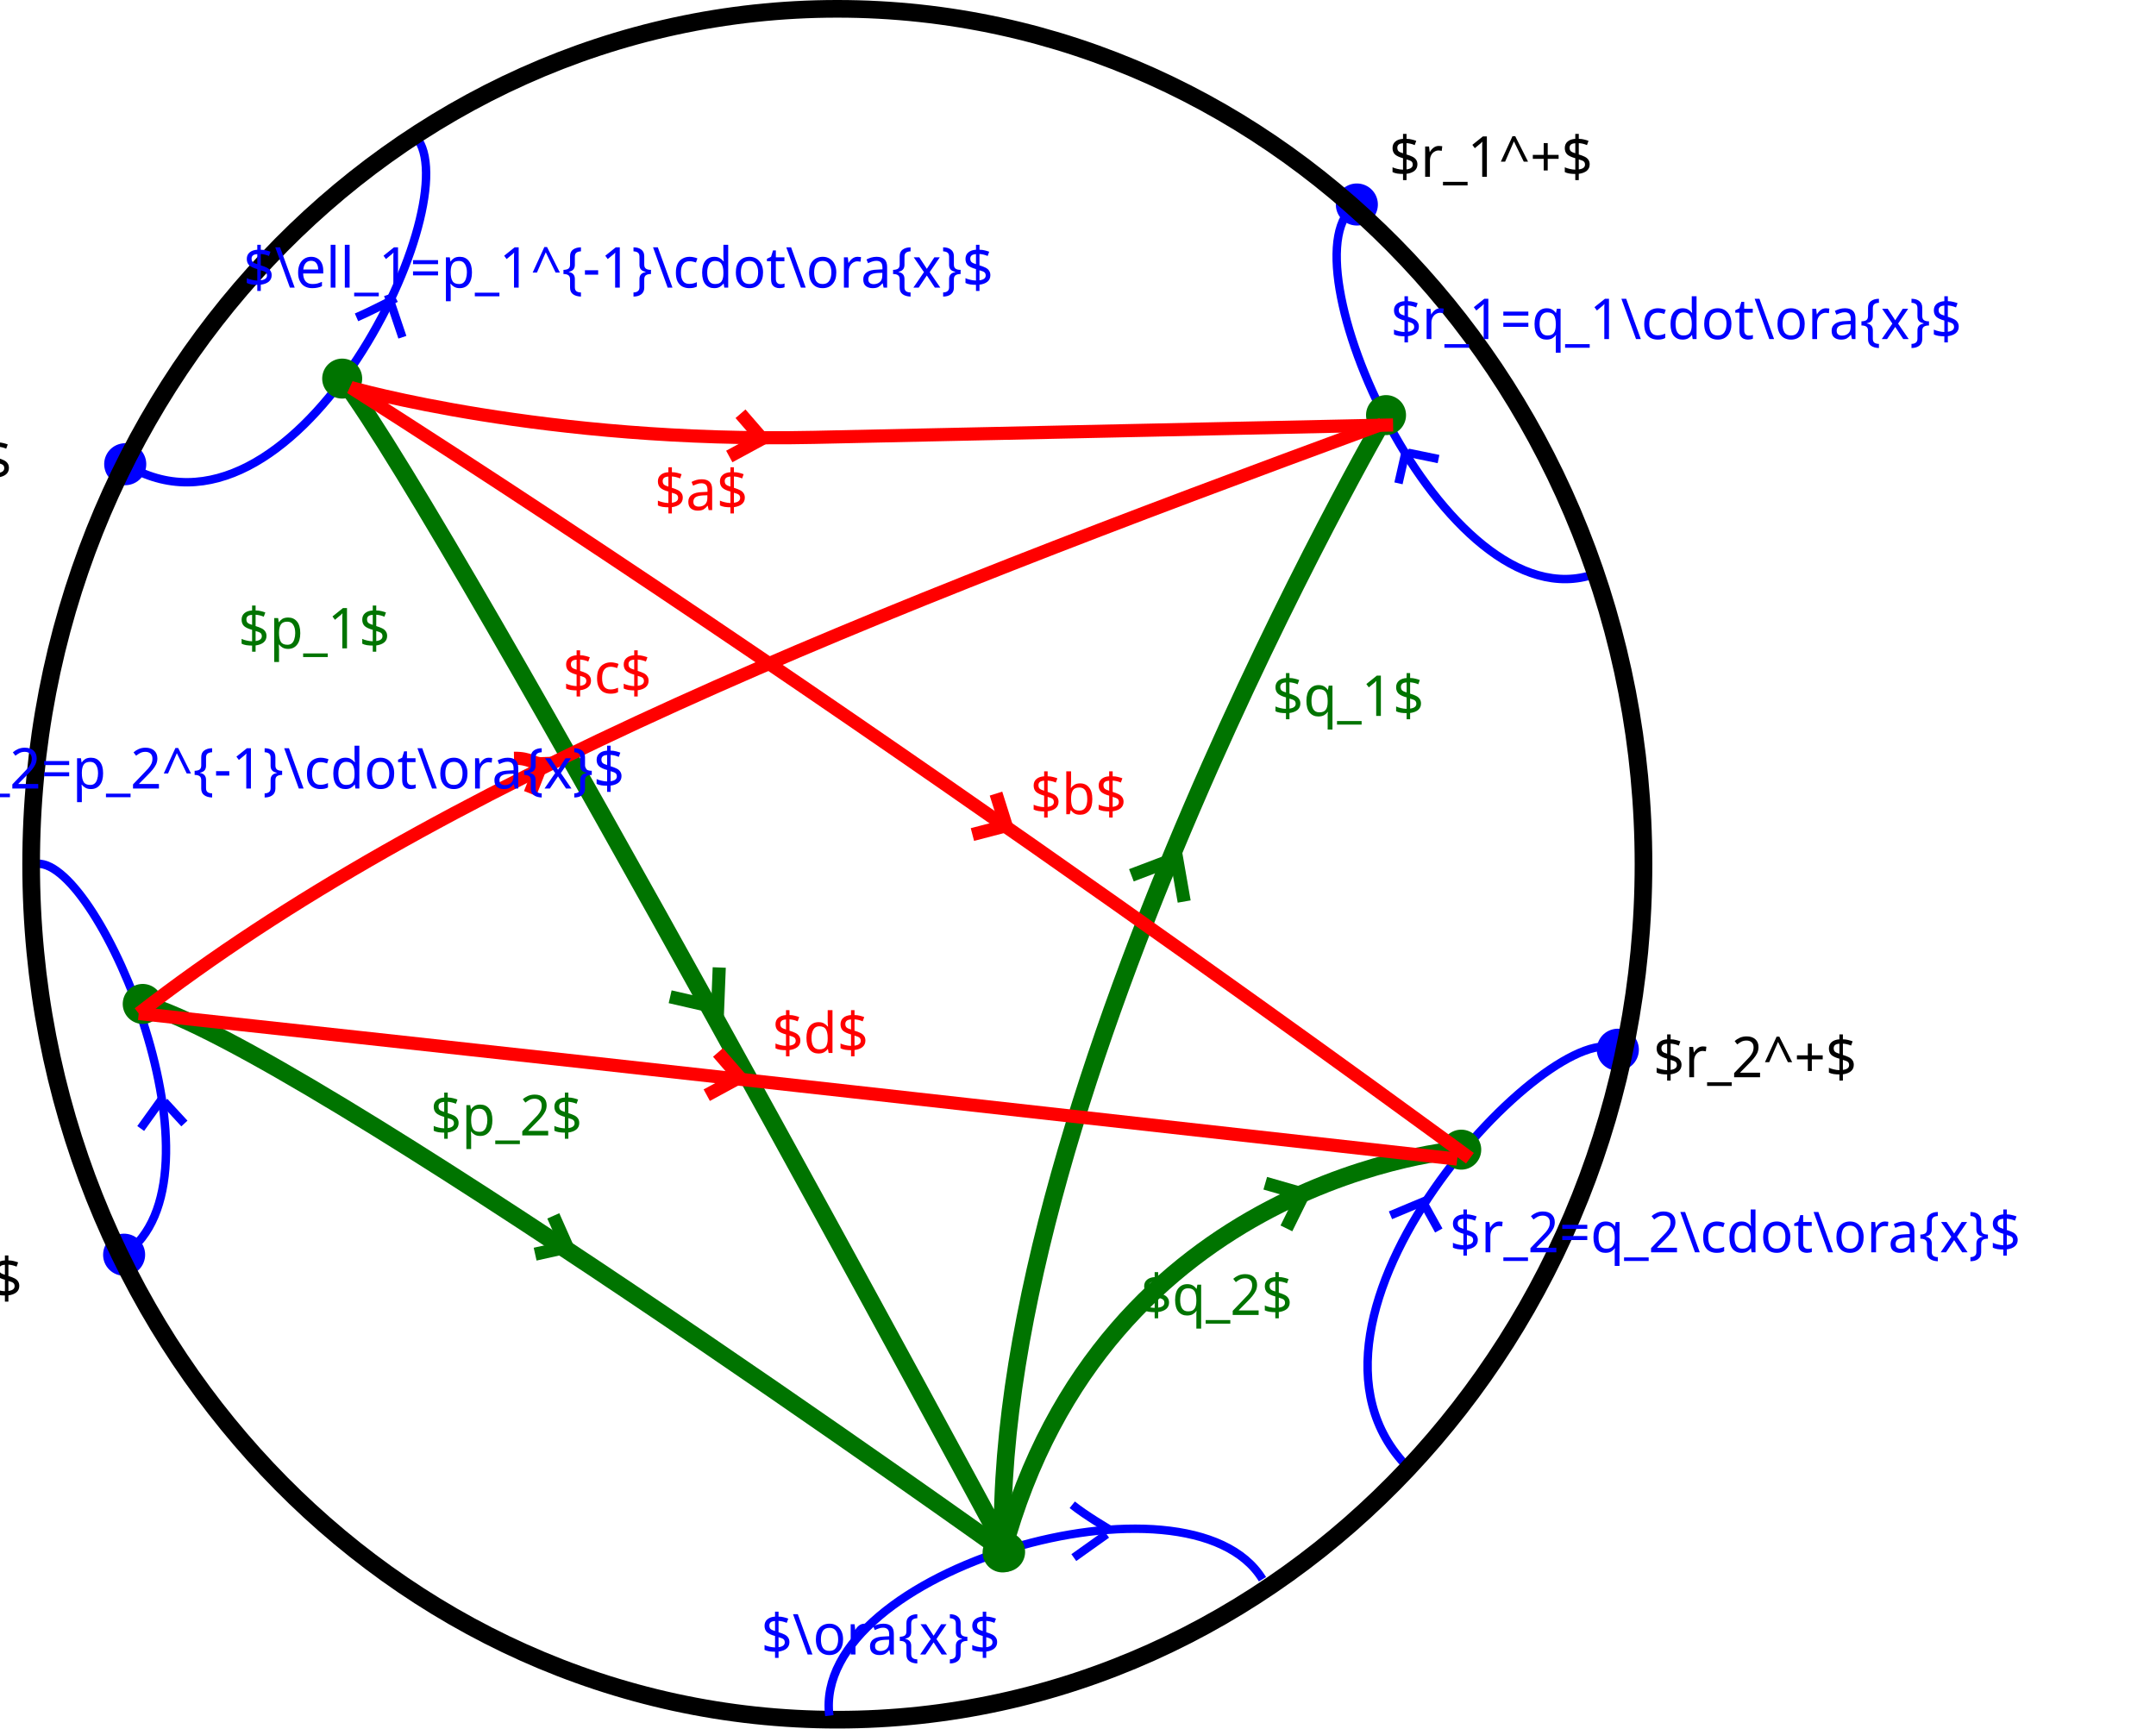
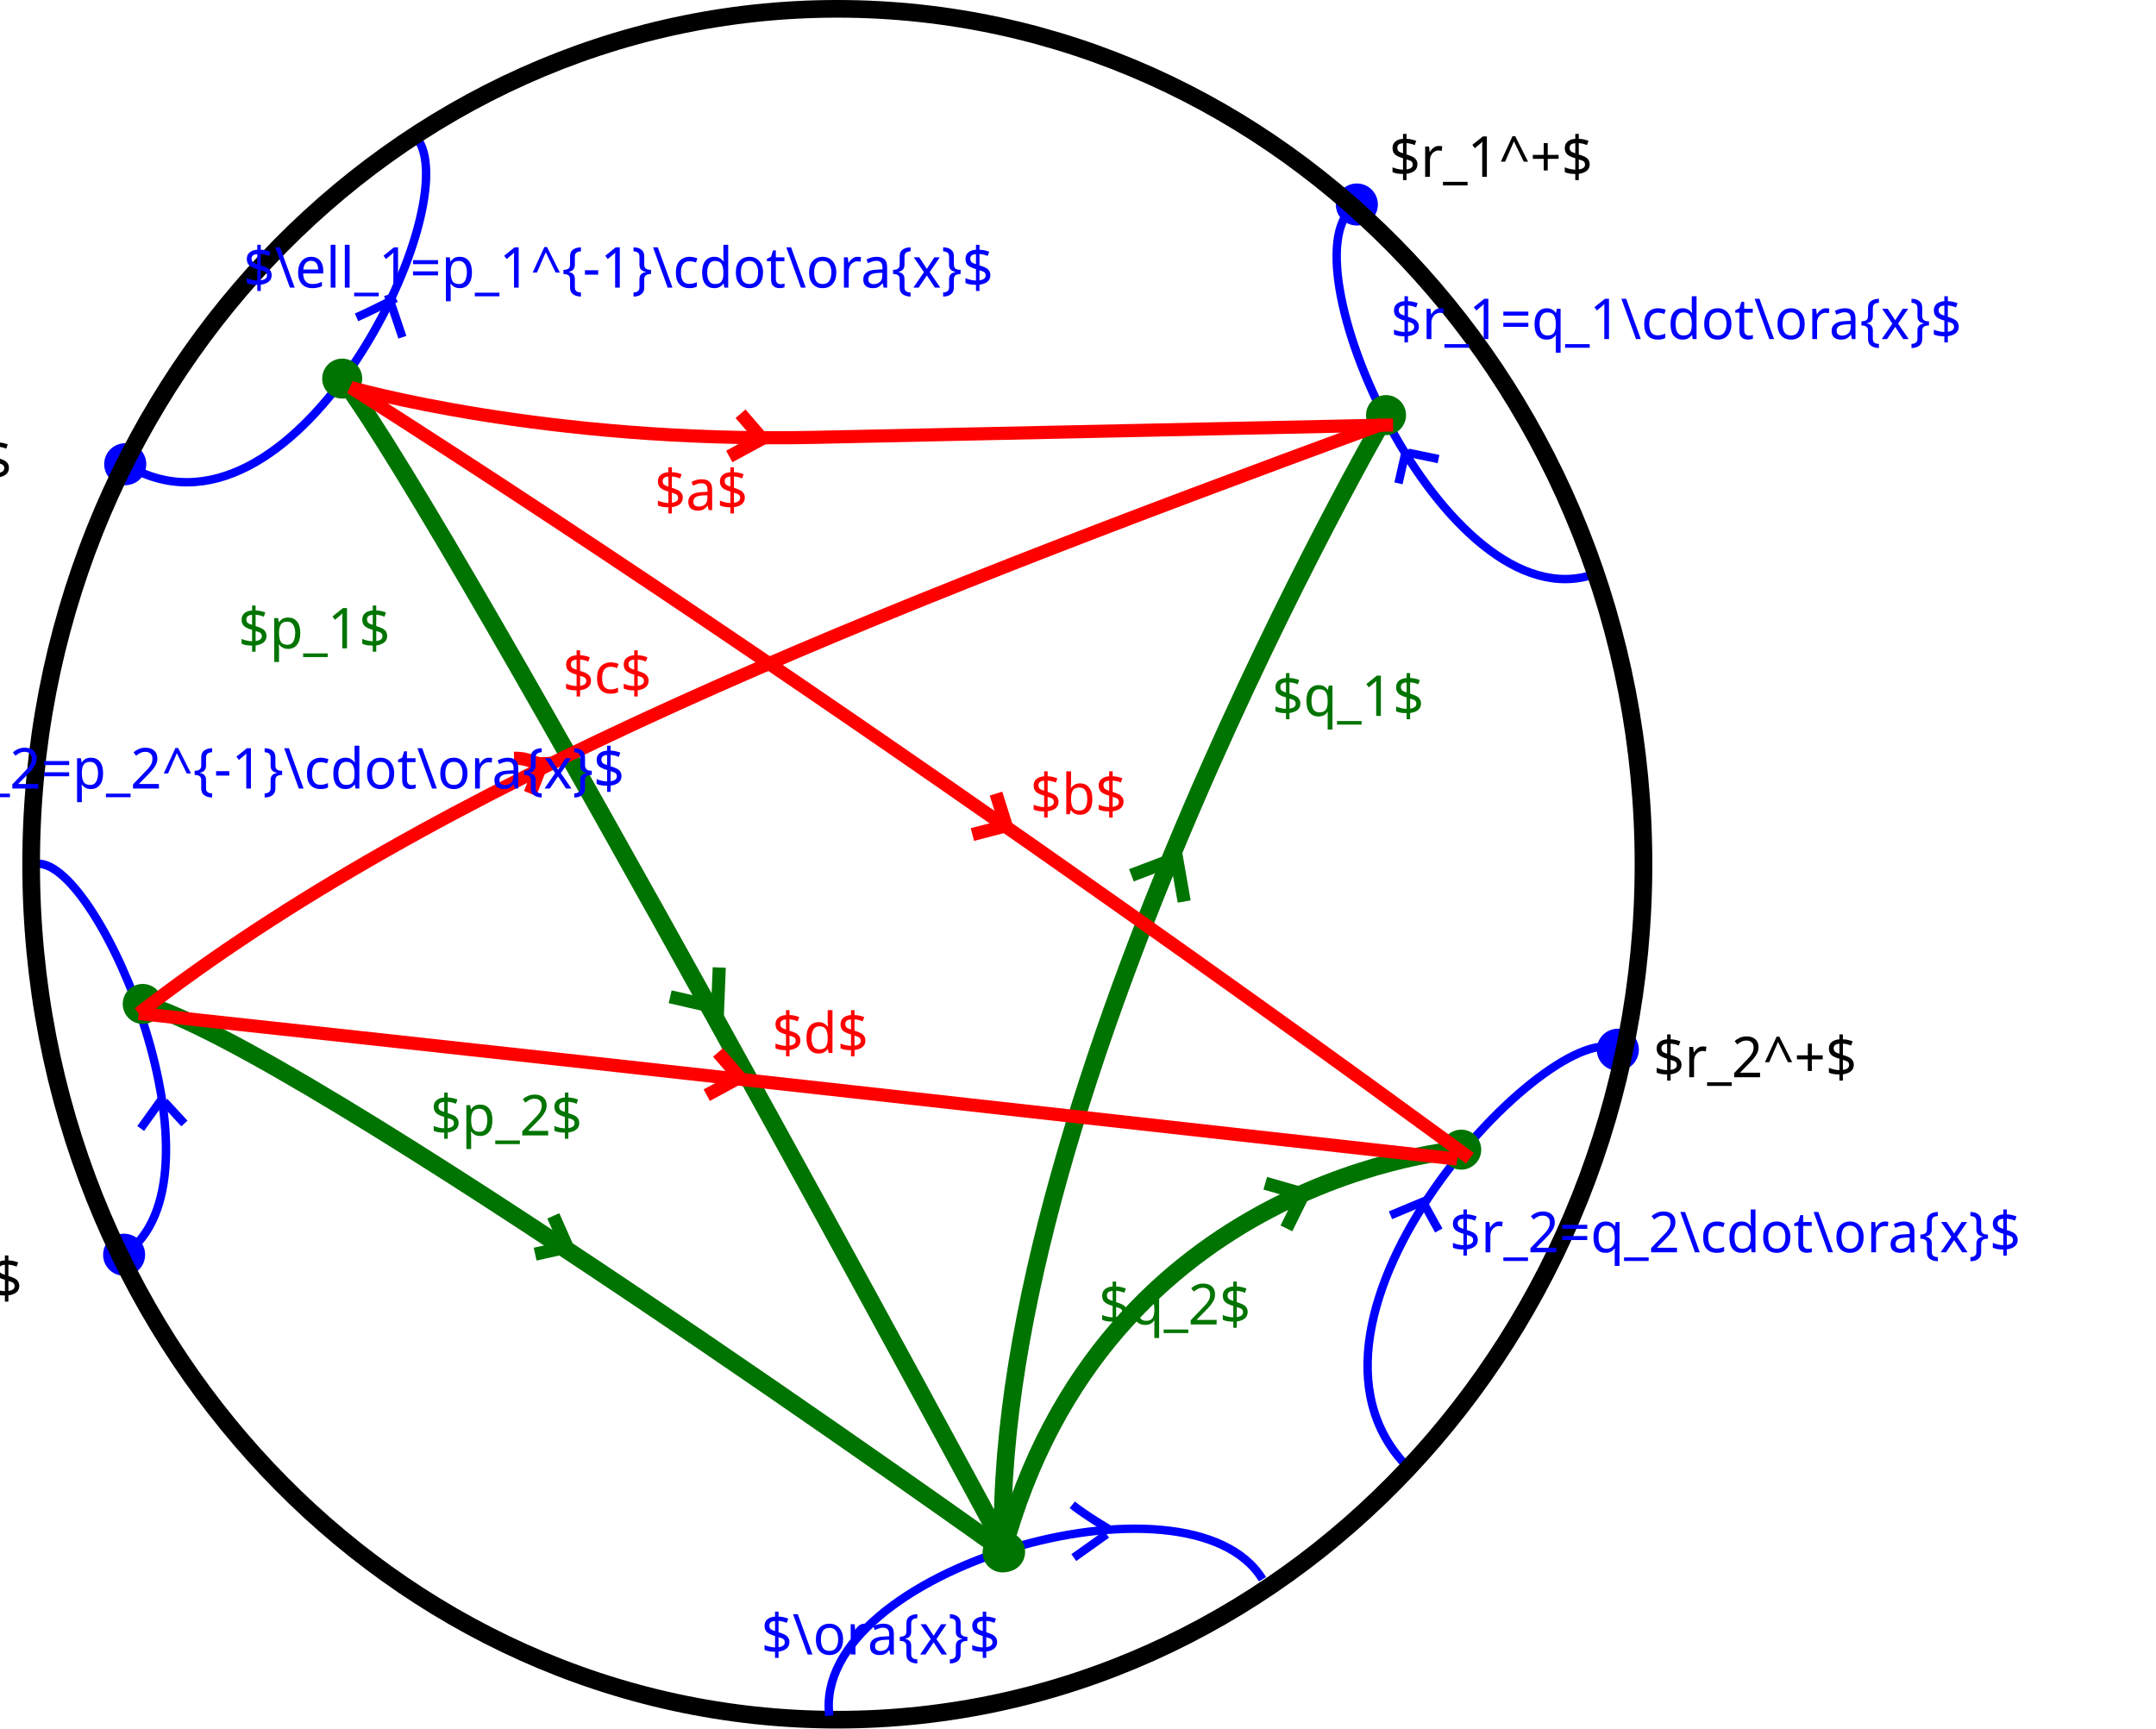
<svg xmlns="http://www.w3.org/2000/svg" width="256.137mm" height="205.363mm" viewBox="0 0 256.137 205.363" version="1.1" id="svg13623">
  <defs id="defs13617">
    <marker style="overflow:visible" id="marker3789" refX="0" refY="0" orient="auto">
      <path transform="matrix(0.2,0,0,0.2,1.48,0.2)" style="fill:#ff0037;fill-opacity:1;fill-rule:evenodd;stroke:#ff0037;stroke-width:1pt;stroke-opacity:1" d="m -2.5,-1 c 0,2.76 -2.24,5 -5,5 -2.76,0 -5,-2.24 -5,-5 0,-2.76 2.24,-5 5,-5 2.76,0 5,2.24 5,5 z" id="path3787" />
    </marker>
    <marker style="overflow:visible" id="marker3267" refX="0" refY="0" orient="auto">
      <path transform="matrix(0.2,0,0,0.2,1.48,0.2)" style="fill:#ff0037;fill-opacity:1;fill-rule:evenodd;stroke:#ff0037;stroke-width:1pt;stroke-opacity:1" d="m -2.5,-1 c 0,2.76 -2.24,5 -5,5 -2.76,0 -5,-2.24 -5,-5 0,-2.76 2.24,-5 5,-5 2.76,0 5,2.24 5,5 z" id="path3265" />
    </marker>
    <marker orient="auto" refY="0" refX="0" id="marker2658" style="overflow:visible">
      <path id="path2656" d="M 0,0 5,-5 -12.5,0 5,5 Z" style="fill:#0000ff;fill-opacity:1;fill-rule:evenodd;stroke:#0000ff;stroke-width:1pt;stroke-opacity:1" transform="matrix(-0.2,0,0,-0.2,-1.2,0)" />
    </marker>
    <marker orient="auto" refY="0" refX="0" id="marker1345" style="overflow:visible">
      <path id="path1097" d="M 0,0 5,-5 -12.5,0 5,5 Z" style="fill:#0000ff;fill-opacity:1;fill-rule:evenodd;stroke:#0000ff;stroke-width:1pt;stroke-opacity:1" transform="matrix(-0.2,0,0,-0.2,-1.2,0)" />
    </marker>
    <marker orient="auto" refY="0" refX="0" id="marker1325" style="overflow:visible">
      <path id="path1323" d="m -2.5,-1 c 0,2.76 -2.24,5 -5,5 -2.76,0 -5,-2.24 -5,-5 0,-2.76 2.24,-5 5,-5 2.76,0 5,2.24 5,5 z" style="fill:#007400;fill-opacity:1;fill-rule:evenodd;stroke:#007400;stroke-width:1pt;stroke-opacity:1" transform="matrix(0.2,0,0,0.2,1.48,0.2)" />
    </marker>
    <marker orient="auto" refY="0" refX="0" id="marker1321" style="overflow:visible">
      <path id="path1319" d="m -2.5,-1 c 0,2.76 -2.24,5 -5,5 -2.76,0 -5,-2.24 -5,-5 0,-2.76 2.24,-5 5,-5 2.76,0 5,2.24 5,5 z" style="fill:#007400;fill-opacity:1;fill-rule:evenodd;stroke:#007400;stroke-width:1pt;stroke-opacity:1" transform="matrix(0.2,0,0,0.2,1.48,0.2)" />
    </marker>
    <marker orient="auto" refY="0" refX="0" id="marker1315" style="overflow:visible">
      <path id="path1313" d="m -2.5,-1 c 0,2.76 -2.24,5 -5,5 -2.76,0 -5,-2.24 -5,-5 0,-2.76 2.24,-5 5,-5 2.76,0 5,2.24 5,5 z" style="fill:#007400;fill-opacity:1;fill-rule:evenodd;stroke:#007400;stroke-width:1pt;stroke-opacity:1" transform="matrix(0.2,0,0,0.2,1.48,0.2)" />
    </marker>
    <marker orient="auto" refY="0" refX="0" id="marker1311" style="overflow:visible">
      <path id="path1309" d="m -2.5,-1 c 0,2.76 -2.24,5 -5,5 -2.76,0 -5,-2.24 -5,-5 0,-2.76 2.24,-5 5,-5 2.76,0 5,2.24 5,5 z" style="fill:#007400;fill-opacity:1;fill-rule:evenodd;stroke:#007400;stroke-width:1pt;stroke-opacity:1" transform="matrix(0.2,0,0,0.2,1.48,0.2)" />
    </marker>
    <marker orient="auto" refY="0" refX="0" id="marker1307" style="overflow:visible">
      <path id="path1305" d="m -2.5,-1 c 0,2.76 -2.24,5 -5,5 -2.76,0 -5,-2.24 -5,-5 0,-2.76 2.24,-5 5,-5 2.76,0 5,2.24 5,5 z" style="fill:#007400;fill-opacity:1;fill-rule:evenodd;stroke:#007400;stroke-width:1pt;stroke-opacity:1" transform="matrix(0.2,0,0,0.2,1.48,0.2)" />
    </marker>
    <marker orient="auto" refY="0" refX="0" id="DotS" style="overflow:visible">
      <path id="path1074" d="m -2.5,-1 c 0,2.76 -2.24,5 -5,5 -2.76,0 -5,-2.24 -5,-5 0,-2.76 2.24,-5 5,-5 2.76,0 5,2.24 5,5 z" style="fill:#007400;fill-opacity:1;fill-rule:evenodd;stroke:#007400;stroke-width:1pt;stroke-opacity:1" transform="matrix(0.2,0,0,0.2,1.48,0.2)" />
    </marker>
    <marker orient="auto" refY="0" refX="0" id="marker1297" style="overflow:visible">
      <path id="path1295" d="M 0,0 5,-5 -12.5,0 5,5 Z" style="fill:#000000;fill-opacity:1;fill-rule:evenodd;stroke:#000000;stroke-width:1pt;stroke-opacity:1" transform="matrix(-0.2,0,0,-0.2,-1.2,0)" />
    </marker>
    <marker orient="auto" refY="0" refX="0" id="marker1270" style="overflow:visible">
      <path id="path1022" d="M 0,0 5,-5 -12.5,0 5,5 Z" style="fill:#000000;fill-opacity:1;fill-rule:evenodd;stroke:#000000;stroke-width:1pt;stroke-opacity:1" transform="matrix(-0.2,0,0,-0.2,-1.2,0)" />
    </marker>
    <marker style="overflow:visible" id="marker19486" refX="0" refY="0" orient="auto">
      <path transform="matrix(-0.2,0,0,-0.2,-1.2,0)" style="fill:#000000;fill-opacity:1;fill-rule:evenodd;stroke:#000000;stroke-width:1pt;stroke-opacity:1" d="M 0,0 5,-5 -12.5,0 5,5 Z" id="path19484" />
    </marker>
    <marker orient="auto" refY="0" refX="0" id="Arrow1Send" style="overflow:visible">
      <path id="path842" d="M 0,0 5,-5 -12.5,0 5,5 Z" style="fill:#000000;fill-opacity:1;fill-rule:evenodd;stroke:#000000;stroke-width:1pt;stroke-opacity:1" transform="matrix(-0.2,0,0,-0.2,-1.2,0)" />
    </marker>
    <marker orient="auto" refY="0" refX="0" id="marker9642" style="overflow:visible">
      <path id="path9640" d="m -2.5,-1 c 0,2.76 -2.24,5 -5,5 -2.76,0 -5,-2.24 -5,-5 0,-2.76 2.24,-5 5,-5 2.76,0 5,2.24 5,5 z" style="fill:#000000;fill-opacity:1;fill-rule:evenodd;stroke:#000000;stroke-width:1pt;stroke-opacity:1" transform="matrix(0.2,0,0,0.2,1.48,0.2)" />
    </marker>
    <marker orient="auto" refY="0" refX="0" id="marker13570" style="overflow:visible">
      <path id="path13568" d="m -2.5,-1 c 0,2.76 -2.24,5 -5,5 -2.76,0 -5,-2.24 -5,-5 0,-2.76 2.24,-5 5,-5 2.76,0 5,2.24 5,5 z" style="fill:#000000;fill-opacity:1;fill-rule:evenodd;stroke:#000000;stroke-width:1pt;stroke-opacity:1" transform="matrix(0.2,0,0,0.2,1.48,0.2)" />
    </marker>
    <marker orient="auto" refY="0" refX="0" id="marker1270-1" style="overflow:visible">
      <path id="path1022-5" d="M 0,0 5,-5 -12.5,0 5,5 Z" style="fill:#000000;fill-opacity:1;fill-rule:evenodd;stroke:#000000;stroke-width:1pt;stroke-opacity:1" transform="matrix(-0.2,0,0,-0.2,-1.2,0)" />
    </marker>
    <marker orient="auto" refY="0" refX="0" id="marker1345-3" style="overflow:visible">
      <path id="path1097-7" d="M 0,0 5,-5 -12.5,0 5,5 Z" style="fill:#0000ff;fill-opacity:1;fill-rule:evenodd;stroke:#0000ff;stroke-width:1pt;stroke-opacity:1" transform="matrix(-0.2,0,0,-0.2,-1.2,0)" />
    </marker>
    <marker orient="auto" refY="0" refX="0" id="marker2658-0" style="overflow:visible">
      <path id="path2656-3" d="M 0,0 5,-5 -12.5,0 5,5 Z" style="fill:#0000ff;fill-opacity:1;fill-rule:evenodd;stroke:#0000ff;stroke-width:1pt;stroke-opacity:1" transform="matrix(-0.2,0,0,-0.2,-1.2,0)" />
    </marker>
    <marker style="overflow:visible" id="marker1" refX="0" refY="0" orient="auto" markerWidth="1" markerHeight="1" viewBox="0 0 1 1" preserveAspectRatio="xMidYMid">
      <path transform="scale(0.5)" style="fill:context-stroke;fill-rule:evenodd;stroke:none" d="M 5,0 C 5,2.76 2.76,5 0,5 -2.76,5 -5,2.76 -5,0 c 0,-2.76 2.3,-5 5,-5 2.76,0 5,2.24 5,5 z" id="path1" />
    </marker>
    <marker style="overflow:visible" id="Dot" refX="0" refY="0" orient="auto" markerWidth="1" markerHeight="1" viewBox="0 0 1 1" preserveAspectRatio="xMidYMid">
      <path transform="scale(0.5)" style="fill:context-stroke;fill-rule:evenodd;stroke:none" d="M 5,0 C 5,2.76 2.76,5 0,5 -2.76,5 -5,2.76 -5,0 c 0,-2.76 2.3,-5 5,-5 2.76,0 5,2.24 5,5 z" id="path17" />
    </marker>
    <marker style="overflow:visible" id="marker2" refX="0" refY="0" orient="auto" markerWidth="1" markerHeight="1" viewBox="0 0 1 1" preserveAspectRatio="xMidYMid">
      <path transform="scale(0.5)" style="fill:context-stroke;fill-rule:evenodd;stroke:none" d="M 5,0 C 5,2.76 2.76,5 0,5 -2.76,5 -5,2.76 -5,0 c 0,-2.76 2.3,-5 5,-5 2.76,0 5,2.24 5,5 z" id="path2" />
    </marker>
    <marker style="overflow:visible" id="marker3" refX="0" refY="0" orient="auto" markerWidth="1" markerHeight="1" viewBox="0 0 1 1" preserveAspectRatio="xMidYMid">
      <path transform="scale(0.5)" style="fill:context-stroke;fill-rule:evenodd;stroke:none" d="M 5,0 C 5,2.76 2.76,5 0,5 -2.76,5 -5,2.76 -5,0 c 0,-2.76 2.3,-5 5,-5 2.76,0 5,2.24 5,5 z" id="path3" />
    </marker>
    <marker orient="auto" refY="0" refX="0" id="marker1311-1" style="overflow:visible">
      <path id="path1309-3" d="m -2.5,-1 c 0,2.76 -2.24,5 -5,5 -2.76,0 -5,-2.24 -5,-5 0,-2.76 2.24,-5 5,-5 2.76,0 5,2.24 5,5 z" style="fill:#007400;fill-opacity:1;fill-rule:evenodd;stroke:#007400;stroke-width:1pt;stroke-opacity:1" transform="matrix(0.2,0,0,0.2,1.48,0.2)" />
    </marker>
    <marker orient="auto" refY="0" refX="0" id="marker1315-2" style="overflow:visible">
      <path id="path1313-3" d="m -2.5,-1 c 0,2.76 -2.24,5 -5,5 -2.76,0 -5,-2.24 -5,-5 0,-2.76 2.24,-5 5,-5 2.76,0 5,2.24 5,5 z" style="fill:#007400;fill-opacity:1;fill-rule:evenodd;stroke:#007400;stroke-width:1pt;stroke-opacity:1" transform="matrix(0.2,0,0,0.2,1.48,0.2)" />
    </marker>
    <marker orient="auto" refY="0" refX="0" id="DotS-3" style="overflow:visible">
      <path id="path1074-6" d="m -2.5,-1 c 0,2.76 -2.24,5 -5,5 -2.76,0 -5,-2.24 -5,-5 0,-2.76 2.24,-5 5,-5 2.76,0 5,2.24 5,5 z" style="fill:#007400;fill-opacity:1;fill-rule:evenodd;stroke:#007400;stroke-width:1pt;stroke-opacity:1" transform="matrix(0.2,0,0,0.2,1.48,0.2)" />
    </marker>
    <marker orient="auto" refY="0" refX="0" id="marker1307-2" style="overflow:visible">
      <path id="path1305-6" d="m -2.5,-1 c 0,2.76 -2.24,5 -5,5 -2.76,0 -5,-2.24 -5,-5 0,-2.76 2.24,-5 5,-5 2.76,0 5,2.24 5,5 z" style="fill:#007400;fill-opacity:1;fill-rule:evenodd;stroke:#007400;stroke-width:1pt;stroke-opacity:1" transform="matrix(0.2,0,0,0.2,1.48,0.2)" />
    </marker>
    <marker orient="auto" refY="0" refX="0" id="marker1321-1" style="overflow:visible">
      <path id="path1319-4" d="m -2.5,-1 c 0,2.76 -2.24,5 -5,5 -2.76,0 -5,-2.24 -5,-5 0,-2.76 2.24,-5 5,-5 2.76,0 5,2.24 5,5 z" style="fill:#007400;fill-opacity:1;fill-rule:evenodd;stroke:#007400;stroke-width:1pt;stroke-opacity:1" transform="matrix(0.2,0,0,0.2,1.48,0.2)" />
    </marker>
    <marker orient="auto" refY="0" refX="0" id="marker1325-8" style="overflow:visible">
      <path id="path1323-7" d="m -2.5,-1 c 0,2.76 -2.24,5 -5,5 -2.76,0 -5,-2.24 -5,-5 0,-2.76 2.24,-5 5,-5 2.76,0 5,2.24 5,5 z" style="fill:#007400;fill-opacity:1;fill-rule:evenodd;stroke:#007400;stroke-width:1pt;stroke-opacity:1" transform="matrix(0.2,0,0,0.2,1.48,0.2)" />
    </marker>
  </defs>
  <g id="layer1" transform="translate(-29.41683,-32.21726)">
    <path style="fill:none;stroke:#0000ff;stroke-width:1;stroke-linecap:butt;stroke-linejoin:miter;stroke-miterlimit:4;stroke-dasharray:none;stroke-opacity:1;marker-start:url(#marker1)" d="M 44.294,87.366 C 64.111,99.394 84.665,57.344 79.122,48.856" id="path9327-9-2" />
    <path style="fill:none;stroke:#0000ff;stroke-width:1;stroke-linecap:butt;stroke-linejoin:miter;stroke-miterlimit:4;stroke-dasharray:none;stroke-opacity:1;marker-start:url(#Dot)" d="m 44.16,181.29 c 13.063,-9.012 -2.859,-46.796 -10.29,-46.449" id="path9329-4-1" />
    <path style="fill:none;stroke:#0000ff;stroke-width:1;stroke-linecap:butt;stroke-linejoin:miter;stroke-miterlimit:4;stroke-dasharray:none;stroke-opacity:1;marker-end:url(#marker3)" d="m 196.686,206.555 c -17.352,-17.614 17.374,-54.069 24.933,-49.625" id="path9384-1" />
    <path style="fill:none;stroke:#0000ff;stroke-width:1;stroke-linecap:butt;stroke-linejoin:miter;stroke-miterlimit:4;stroke-dasharray:none;stroke-opacity:1;marker-end:url(#marker2)" d="M 218.87,100.417 C 200.985,106.666 181.279,62.091 190.612,56.515" id="path9382-0" />
    <ellipse style="fill:none;fill-opacity:1;stroke:#000000;stroke-width:2.097;stroke-miterlimit:4;stroke-dasharray:none;stroke-dashoffset:0;stroke-opacity:1" id="path2514-8-7" cx="128.892" cy="134.899" rx="95.775" ry="101.633" />
    <path style="fill:none;stroke:#0000ff;stroke-width:1;stroke-linecap:butt;stroke-linejoin:miter;stroke-miterlimit:4;stroke-dasharray:none;stroke-opacity:1" d="M 179.403,219.848 C 170.78,205.729 125.827,218.722 127.941,236.053" id="path10390" />
    <path style="fill:none;stroke:#0000ff;stroke-width:1;stroke-linecap:butt;stroke-linejoin:miter;stroke-miterlimit:4;stroke-dasharray:none;stroke-opacity:1" d="m 156.803,210.999 c 1.609,1.286 4.308,2.866 4.308,2.866" id="path13194" />
    <path style="fill:none;stroke:#0000ff;stroke-width:1;stroke-linecap:butt;stroke-linejoin:miter;stroke-miterlimit:4;stroke-dasharray:none;stroke-opacity:1" d="m 156.989,217.276 3.896,-2.776" id="path13196" />
    <text xml:space="preserve" style="font-style:normal;font-variant:normal;font-weight:normal;font-stretch:normal;font-size:6.604px;line-height:1.25;font-family:verdana;-inkscape-font-specification:verdana;text-align:end;letter-spacing:0px;word-spacing:0px;text-anchor:end;fill:#007400;fill-opacity:1;stroke:none;stroke-width:1.56;stroke-miterlimit:4;stroke-dasharray:none" x="85.486" y="107.648" id="text10762-0" transform="scale(0.9853451,1.014873)">
      <tspan id="tspan10760-3" x="85.486" y="107.648" style="font-size:6.604px;text-align:end;text-anchor:end;fill:#007400;fill-opacity:1;stroke-width:1.56;stroke-miterlimit:4;stroke-dasharray:none">$p_1$</tspan>
    </text>
    <text xml:space="preserve" style="font-style:normal;font-variant:normal;font-weight:normal;font-stretch:normal;font-size:6.604px;line-height:1.25;font-family:verdana;-inkscape-font-specification:verdana;letter-spacing:0px;word-spacing:0px;fill:#007400;fill-opacity:1;stroke:none;stroke-width:1.56;stroke-miterlimit:4;stroke-dasharray:none" x="183.229" y="115.561" id="text19550" transform="scale(0.9853451,1.014873)">
      <tspan id="tspan19548" x="183.229" y="115.561" style="font-size:6.604px;fill:#007400;fill-opacity:1;stroke-width:1.56;stroke-miterlimit:4;stroke-dasharray:none">$q_1$</tspan>
    </text>
-     <text xml:space="preserve" style="font-style:normal;font-variant:normal;font-weight:normal;font-stretch:normal;font-size:6.604px;line-height:1.25;font-family:verdana;-inkscape-font-specification:verdana;text-align:end;letter-spacing:0px;word-spacing:0px;text-anchor:end;fill:#007400;fill-opacity:1;stroke:none;stroke-width:1.56;stroke-miterlimit:4;stroke-dasharray:none" x="194.306" y="185.689" id="text10762-0-2" transform="scale(0.9853451,1.014873)">
-       <tspan id="tspan10760-3-3" x="194.306" y="185.689" style="font-size:6.604px;text-align:end;text-anchor:end;fill:#007400;fill-opacity:1;stroke-width:1.56;stroke-miterlimit:4;stroke-dasharray:none">$q_2$</tspan>
+     <text xml:space="preserve" style="font-style:normal;font-variant:normal;font-weight:normal;font-stretch:normal;font-size:6.604px;line-height:1.25;font-family:verdana;-inkscape-font-specification:verdana;text-align:center;letter-spacing:0px;word-spacing:0px;text-anchor:middle;fill:#007400;fill-opacity:1;stroke:none;stroke-width:1.56;stroke-miterlimit:4;stroke-dasharray:none" x="175.786" y="186.795" id="text10762-0-2" transform="scale(0.9853451,1.014873)">
+       <tspan id="tspan10760-3-3" x="175.786" y="186.795" style="font-size:6.604px;text-align:center;text-anchor:middle;fill:#007400;fill-opacity:1;stroke-width:1.56;stroke-miterlimit:4;stroke-dasharray:none">$q_2$</tspan>
    </text>
    <text xml:space="preserve" style="font-style:normal;font-variant:normal;font-weight:normal;font-stretch:normal;font-size:6.604px;line-height:1.25;font-family:verdana;-inkscape-font-specification:verdana;letter-spacing:0px;word-spacing:0px;fill:#007400;fill-opacity:1;stroke:none;stroke-width:1.56;stroke-miterlimit:4;stroke-dasharray:none" x="81.743" y="164.668" id="text10762-0-2-3" transform="scale(0.9853451,1.014873)">
      <tspan id="tspan10760-3-3-1" x="81.743" y="164.668" style="font-size:6.604px;fill:#007400;fill-opacity:1;stroke-width:1.56;stroke-miterlimit:4;stroke-dasharray:none">$p_2$</tspan>
    </text>
    <text xml:space="preserve" style="font-style:normal;font-variant:normal;font-weight:normal;font-stretch:normal;font-size:6.604px;line-height:1.25;font-family:verdana;-inkscape-font-specification:verdana;letter-spacing:0px;word-spacing:0px;fill:#000000;fill-opacity:1;stroke:none;stroke-width:1.56;stroke-miterlimit:4;stroke-dasharray:none" x="197.345" y="52.437" id="text19550-5" transform="scale(0.9853451,1.014873)">
      <tspan id="tspan19548-1" x="197.345" y="52.437" style="font-size:6.604px;stroke-width:1.56;stroke-miterlimit:4;stroke-dasharray:none">$r_1^+$</tspan>
    </text>
    <text xml:space="preserve" style="font-style:normal;font-variant:normal;font-weight:normal;font-stretch:normal;font-size:6.604px;line-height:1.25;font-family:verdana;-inkscape-font-specification:verdana;text-align:end;letter-spacing:0px;word-spacing:0px;text-anchor:end;fill:#000000;fill-opacity:1;stroke:none;stroke-width:1.56;stroke-miterlimit:4;stroke-dasharray:none" x="41.136" y="183.734" id="text19550-5-7-9-4" transform="scale(0.9853451,1.014873)">
      <tspan id="tspan19548-1-9-5-9" x="41.136" y="183.734" style="font-size:6.604px;text-align:end;text-anchor:end;stroke-width:1.56;stroke-miterlimit:4;stroke-dasharray:none">$\ell_2^-$</tspan>
    </text>
    <text xml:space="preserve" style="font-style:normal;font-variant:normal;font-weight:normal;font-stretch:normal;font-size:6.604px;line-height:1.25;font-family:verdana;-inkscape-font-specification:verdana;text-align:end;letter-spacing:0px;word-spacing:0px;text-anchor:end;fill:#000000;fill-opacity:1;stroke:none;stroke-width:1.56;stroke-miterlimit:4;stroke-dasharray:none" x="39.881" y="87.979" id="text19550-5-3-7" transform="scale(0.9853451,1.014873)">
      <tspan id="tspan19548-1-1-6" x="39.881" y="87.979" style="font-size:6.604px;text-align:end;text-anchor:end;stroke-width:1.56;stroke-miterlimit:4;stroke-dasharray:none">$\ell_1^-$</tspan>
    </text>
    <path style="fill:none;stroke:#007400;stroke-width:2.097;stroke-linecap:butt;stroke-linejoin:miter;stroke-miterlimit:4;stroke-dasharray:none;stroke-opacity:1;marker-start:url(#marker1311);marker-end:url(#marker1315)" d="M 70.095,77.232 C 83.842,95.536 148.538,215.654 148.538,215.654 147.661,161.477 194.102,81.5 194.102,81.5" id="path1299" />
    <path style="fill:none;stroke:#007400;stroke-width:2.097;stroke-linecap:butt;stroke-linejoin:miter;stroke-miterlimit:4;stroke-dasharray:none;stroke-opacity:1;marker-start:url(#DotS);marker-end:url(#marker1307)" d="m 46.414,151.506 c 18.399,4.947 102.446,65.114 102.446,65.114" id="path1301" />
    <path style="fill:none;stroke:#007400;stroke-width:2.097;stroke-linecap:butt;stroke-linejoin:miter;stroke-miterlimit:4;stroke-dasharray:none;stroke-opacity:1;marker-start:url(#marker1321);marker-end:url(#marker1325)" d="m 148.538,216.62 c 12.105,-44.918 54.519,-47.815 54.519,-47.815" id="path1317" />
    <path style="fill:none;stroke:#007400;stroke-width:1.56;stroke-linecap:butt;stroke-linejoin:miter;stroke-miterlimit:4;stroke-dasharray:none;stroke-opacity:1" d="m 92.992,181.223 c 3.8,-0.846 3.8,-0.846 3.8,-0.846 l -1.643,-3.703" id="path1327" />
    <path style="fill:none;stroke:#007400;stroke-width:1.56;stroke-linecap:butt;stroke-linejoin:miter;stroke-miterlimit:4;stroke-dasharray:none;stroke-opacity:1" d="m 114.864,147.165 -0.189,4.774 -5.643,-1.297" id="path1329" />
    <path style="fill:none;stroke:#007400;stroke-width:1.56;stroke-linecap:butt;stroke-linejoin:miter;stroke-miterlimit:4;stroke-dasharray:none;stroke-opacity:1" d="m 163.829,136.21 5.366,-2.038 0.905,5.156" id="path1331" />
    <path style="fill:none;stroke:#ff0000;stroke-width:1.56;stroke-linecap:butt;stroke-linejoin:miter;stroke-miterlimit:4;stroke-dasharray:none;stroke-opacity:1" d="m 45.896,152.631 c 0,0 41.986,4.524 84.926,9.309 l 71.717,7.99" id="path1068-0" />
    <path style="fill:none;stroke:#ff0000;stroke-width:1.56;stroke-linecap:butt;stroke-linejoin:miter;stroke-miterlimit:4;stroke-dasharray:none;stroke-opacity:1;marker-mid:url(#marker2658-0)" d="m 45.896,152.631 c 35.151,-27.3 86.182,-47.361 147.688,-70.006" id="path2648" />
    <path style="fill:none;stroke:#ff0000;stroke-width:1.56;stroke-linecap:butt;stroke-linejoin:miter;stroke-miterlimit:4;stroke-dasharray:none;stroke-opacity:1" d="m 90.482,122.31 c 1.913,-0.035 2.292,0.677 3.304,0.642 l -1.39,3.535" id="path1331-3" />
    <path style="fill:none;stroke:#ff0000;stroke-width:1.56;stroke-linecap:butt;stroke-linejoin:miter;stroke-miterlimit:4;stroke-dasharray:none;stroke-opacity:1" d="m 114.715,157.257 2.568,2.962 -3.903,2.116" id="path1331-3-1" />
    <text xml:space="preserve" style="font-style:normal;font-variant:normal;font-weight:normal;font-stretch:normal;font-size:6.604px;line-height:1.25;font-family:verdana;-inkscape-font-specification:verdana;letter-spacing:0px;word-spacing:0px;fill:#ff0000;fill-opacity:1;stroke:none;stroke-width:1.56;stroke-miterlimit:4;stroke-dasharray:none" x="108.771" y="91.462" id="text19550-6" transform="scale(0.9853451,1.014873)">
      <tspan id="tspan19548-5" x="108.771" y="91.462" style="font-size:6.604px;fill:#ff0000;fill-opacity:1;stroke-width:1.56;stroke-miterlimit:4;stroke-dasharray:none">$a$</tspan>
    </text>
    <text xml:space="preserve" style="font-style:normal;font-variant:normal;font-weight:normal;font-stretch:normal;font-size:6.604px;line-height:1.25;font-family:verdana;-inkscape-font-specification:verdana;letter-spacing:0px;word-spacing:0px;fill:#ff0000;fill-opacity:1;stroke:none;stroke-width:1.56;stroke-miterlimit:4;stroke-dasharray:none" x="97.703" y="112.897" id="text19550-6-7-8" transform="scale(0.9853451,1.014873)">
      <tspan id="tspan19548-5-3-3" x="97.703" y="112.897" style="font-size:6.604px;fill:#ff0000;fill-opacity:1;stroke-width:1.56;stroke-miterlimit:4;stroke-dasharray:none">$c$</tspan>
    </text>
    <text xml:space="preserve" style="font-style:normal;font-variant:normal;font-weight:normal;font-stretch:normal;font-size:6.604px;line-height:1.25;font-family:verdana;-inkscape-font-specification:verdana;letter-spacing:0px;word-spacing:0px;fill:#ff0000;fill-opacity:1;stroke:none;stroke-width:1.56;stroke-miterlimit:4;stroke-dasharray:none" x="122.95" y="155.016" id="text19550-6-7-5" transform="scale(0.9853451,1.014873)">
      <tspan id="tspan19548-5-3-2" x="122.95" y="155.016" style="font-size:6.604px;fill:#ff0000;fill-opacity:1;stroke-width:1.56;stroke-miterlimit:4;stroke-dasharray:none">$d$</tspan>
    </text>
    <path style="fill:none;stroke:#ff0000;stroke-width:1.56;stroke-linecap:butt;stroke-linejoin:miter;stroke-miterlimit:4;stroke-dasharray:none;stroke-opacity:1" d="m 147.743,126.506 1.205,3.818 -4.006,1.044" id="path1331-3-1-7" />
    <path style="fill:none;stroke:#ff0000;stroke-width:1.56;stroke-linecap:butt;stroke-linejoin:miter;stroke-miterlimit:4;stroke-dasharray:none;stroke-opacity:1" d="m 117.39,81.374 2.568,2.962 -3.903,2.116" id="path1331-3-1-7-7" />
    <path style="fill:none;stroke:#007400;stroke-width:1.56;stroke-linecap:butt;stroke-linejoin:miter;stroke-miterlimit:4;stroke-dasharray:none;stroke-opacity:1" d="m 179.732,172.796 4.52,1.301 -2.007,4.063" id="path1333" />
    <text xml:space="preserve" style="font-style:normal;font-variant:normal;font-weight:normal;font-stretch:normal;font-size:6.604px;line-height:1.25;font-family:verdana;-inkscape-font-specification:verdana;letter-spacing:0px;word-spacing:0px;fill:#000000;fill-opacity:1;stroke:none;stroke-width:1.56;stroke-miterlimit:4;stroke-dasharray:none" x="229.187" y="157.856" id="text19550-5-2" transform="scale(0.9853451,1.014873)">
      <tspan id="tspan19548-1-2" x="229.187" y="157.856" style="font-size:6.604px;stroke-width:1.56;stroke-miterlimit:4;stroke-dasharray:none">$r_2^+$</tspan>
    </text>
    <text xml:space="preserve" style="font-style:normal;font-variant:normal;font-weight:normal;font-stretch:normal;font-size:6.604px;line-height:1.25;font-family:verdana;-inkscape-font-specification:verdana;letter-spacing:0px;word-spacing:0px;fill:#0000ff;fill-opacity:1;stroke:none;stroke-width:1.56;stroke-miterlimit:4;stroke-dasharray:none;text-anchor:middle;text-align:center" x="157.035" y="225.439" id="text1107" transform="scale(0.9853451,1.014873)">
      <tspan id="tspan1105" x="140.331" y="225.439" style="font-size:6.604px;fill:#0000ff;fill-opacity:1;stroke-width:1.56;stroke-miterlimit:4;stroke-dasharray:none;text-anchor:middle;text-align:center">$\ora{x}$</tspan>
    </text>
    <path style="fill:none;stroke:#ff0000;stroke-width:1.56;stroke-linecap:butt;stroke-linejoin:miter;stroke-miterlimit:4;stroke-dasharray:none;stroke-opacity:1" d="m 194.92,82.708 -68.783,1.472 C 94.095,84.867 71.086,78.253 71.086,78.253 135.887,119.536 204.047,169.826 204.047,169.826" id="path1068" />
    <text xml:space="preserve" style="font-style:normal;font-variant:normal;font-weight:normal;font-stretch:normal;font-size:6.604px;line-height:1.25;font-family:verdana;-inkscape-font-specification:verdana;letter-spacing:0px;word-spacing:0px;fill:#ff0000;fill-opacity:1;stroke:none;stroke-width:1.56;stroke-miterlimit:4;stroke-dasharray:none" x="154.075" y="127.063" id="text19550-6-7" transform="scale(0.9853451,1.014873)">
      <tspan id="tspan19548-5-3" x="154.075" y="127.063" style="font-size:6.604px;fill:#ff0000;fill-opacity:1;stroke-width:1.56;stroke-miterlimit:4;stroke-dasharray:none">$b$</tspan>
    </text>
    <path style="fill:none;stroke:#0000ff;stroke-width:1;stroke-linecap:butt;stroke-linejoin:miter;stroke-miterlimit:4;stroke-dasharray:none;stroke-opacity:1" d="m 196.481,85.585 -0.922,4.057" id="path13232-5" />
    <path style="fill:none;stroke:#0000ff;stroke-width:1;stroke-linecap:butt;stroke-linejoin:miter;stroke-miterlimit:4;stroke-dasharray:none;stroke-opacity:1" d="m 200.317,86.756 -3.631,-0.748" id="path13234-4" />
    <path style="fill:none;stroke:#0000ff;stroke-width:1;stroke-linecap:butt;stroke-linejoin:miter;stroke-miterlimit:4;stroke-dasharray:none;stroke-opacity:1" d="m 194.608,176.605 3.844,-1.608 1.895,3.417" id="path13236-3" />
    <text xml:space="preserve" style="font-style:normal;font-variant:normal;font-weight:normal;font-stretch:normal;font-size:6.604px;line-height:1.25;font-family:verdana;-inkscape-font-specification:verdana;text-align:center;letter-spacing:0px;word-spacing:0px;text-anchor:middle;fill:#0000ff;fill-opacity:1;stroke:none;stroke-width:1.56;stroke-miterlimit:4;stroke-dasharray:none" x="108.71" y="65.42" id="text19550-5-3-7-3-9" transform="scale(0.9853451,1.014873)">
      <tspan id="tspan19548-1-1-6-8-54" x="108.71" y="65.42" style="font-size:6.604px;text-align:center;text-anchor:middle;fill:#0000ff;fill-opacity:1;stroke-width:1.56;stroke-miterlimit:4;stroke-dasharray:none">$\ell_1=p_1^{-1}\cdot\ora{x}$</tspan>
    </text>
    <text xml:space="preserve" style="font-style:normal;font-variant:normal;font-weight:normal;font-stretch:normal;font-size:6.604px;line-height:1.25;font-family:verdana;-inkscape-font-specification:verdana;text-align:center;letter-spacing:0px;word-spacing:0px;text-anchor:middle;fill:#0000ff;fill-opacity:1;stroke:none;stroke-width:1.56;stroke-miterlimit:4;stroke-dasharray:none" x="64.239" y="124.058" id="text19550-5-3-7-3-7-1" transform="scale(0.9853451,1.014873)">
      <tspan id="tspan19548-1-1-6-8-5-3" x="64.239" y="124.058" style="font-size:6.604px;text-align:center;text-anchor:middle;fill:#0000ff;fill-opacity:1;stroke-width:1.56;stroke-miterlimit:4;stroke-dasharray:none">$\ell_2=p_2^{-1}\cdot\ora{x}$</tspan>
    </text>
    <text xml:space="preserve" style="font-style:normal;font-variant:normal;font-weight:normal;font-stretch:normal;font-size:6.604px;line-height:1.25;font-family:verdana;-inkscape-font-specification:verdana;text-align:center;letter-spacing:0px;word-spacing:0px;text-anchor:middle;fill:#0000ff;fill-opacity:1;stroke:none;stroke-width:1.56;stroke-miterlimit:4;stroke-dasharray:none" x="236.248" y="71.444" id="text19550-5-3-7-3-4-3" transform="scale(0.9853451,1.014873)">
      <tspan id="tspan19548-1-1-6-8-9-3" x="236.248" y="71.444" style="font-size:6.604px;text-align:center;text-anchor:middle;fill:#0000ff;fill-opacity:1;stroke-width:1.56;stroke-miterlimit:4;stroke-dasharray:none">$r_1=q_1\cdot\ora{x}$</tspan>
    </text>
    <text xml:space="preserve" style="font-style:normal;font-variant:normal;font-weight:normal;font-stretch:normal;font-size:6.604px;line-height:1.25;font-family:verdana;-inkscape-font-specification:verdana;text-align:center;letter-spacing:0px;word-spacing:0px;text-anchor:middle;fill:#0000ff;fill-opacity:1;stroke:none;stroke-width:1.56;stroke-miterlimit:4;stroke-dasharray:none" x="243.35" y="178.353" id="text19550-5-3-7-3-8-7" transform="scale(0.9853451,1.014873)">
      <tspan id="tspan19548-1-1-6-8-99-6" x="243.35" y="178.353" style="font-size:6.604px;text-align:center;text-anchor:middle;fill:#0000ff;fill-opacity:1;stroke-width:1.56;stroke-miterlimit:4;stroke-dasharray:none">$r_2=q_2\cdot\ora{x}$</tspan>
    </text>
    <path style="fill:none;stroke:#0000ff;stroke-width:1;stroke-linecap:butt;stroke-linejoin:miter;stroke-miterlimit:4;stroke-dasharray:none;stroke-opacity:1" d="m 71.771,69.921 c 1.939,-0.839 4.675,-2.283 4.675,-2.283" id="path13194-7-7" />
    <path style="fill:none;stroke:#0000ff;stroke-width:1;stroke-linecap:butt;stroke-linejoin:miter;stroke-miterlimit:4;stroke-dasharray:none;stroke-opacity:1" d="m 75.522,67.231 1.699,5.054" id="path13196-6-0" />
    <path style="fill:none;stroke:#0000ff;stroke-width:1;stroke-linecap:butt;stroke-linejoin:miter;stroke-miterlimit:4;stroke-dasharray:none;stroke-opacity:1" d="m 48.725,162.683 -2.593,3.611" id="path13232-7-5" />
    <path style="fill:none;stroke:#0000ff;stroke-width:1;stroke-linecap:butt;stroke-linejoin:miter;stroke-miterlimit:4;stroke-dasharray:none;stroke-opacity:1" d="m 51.323,165.702 -2.393,-2.596" id="path13234-7-6" />
  </g>
</svg>
